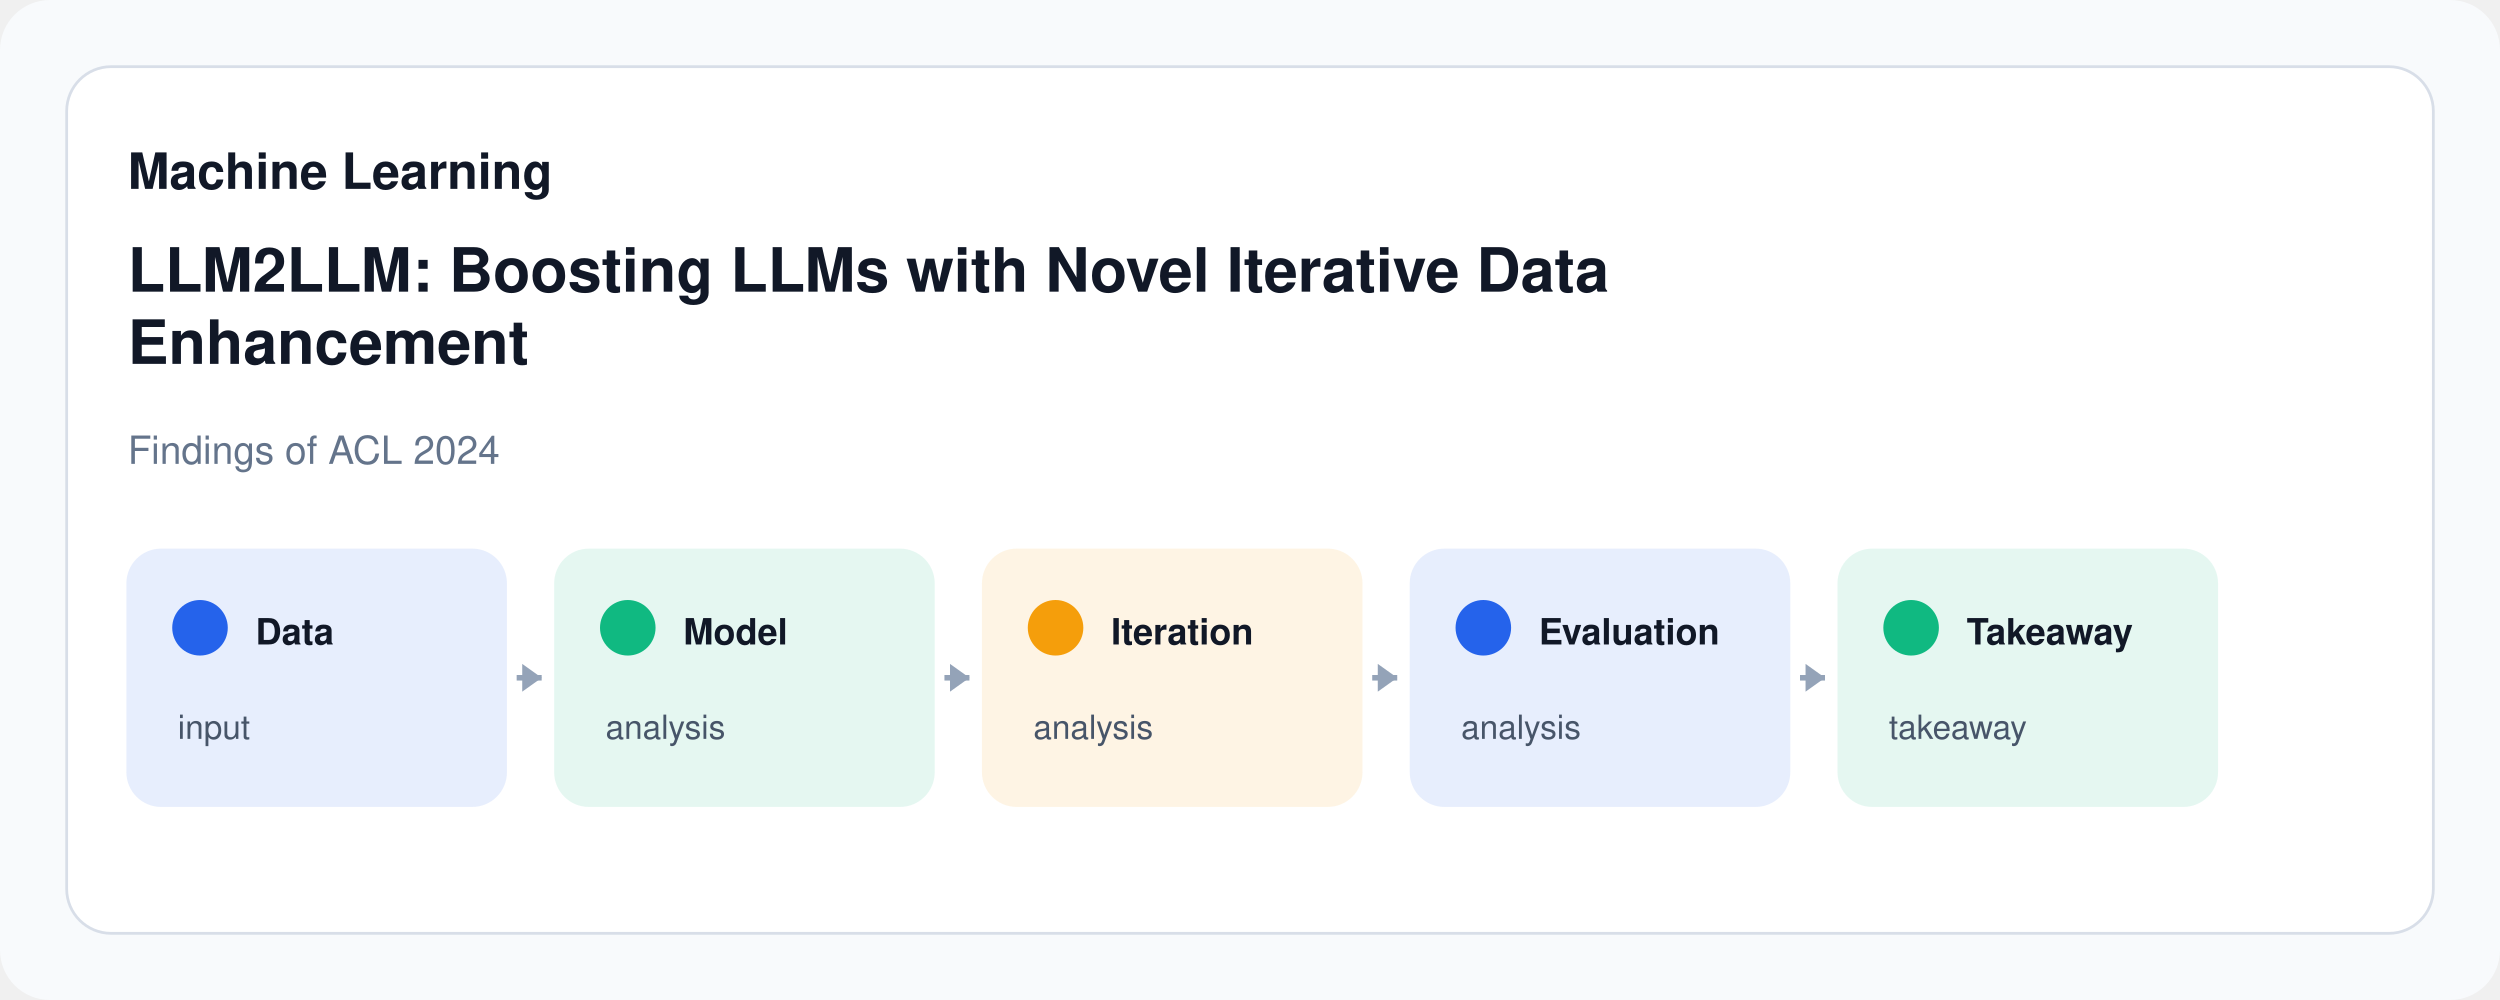
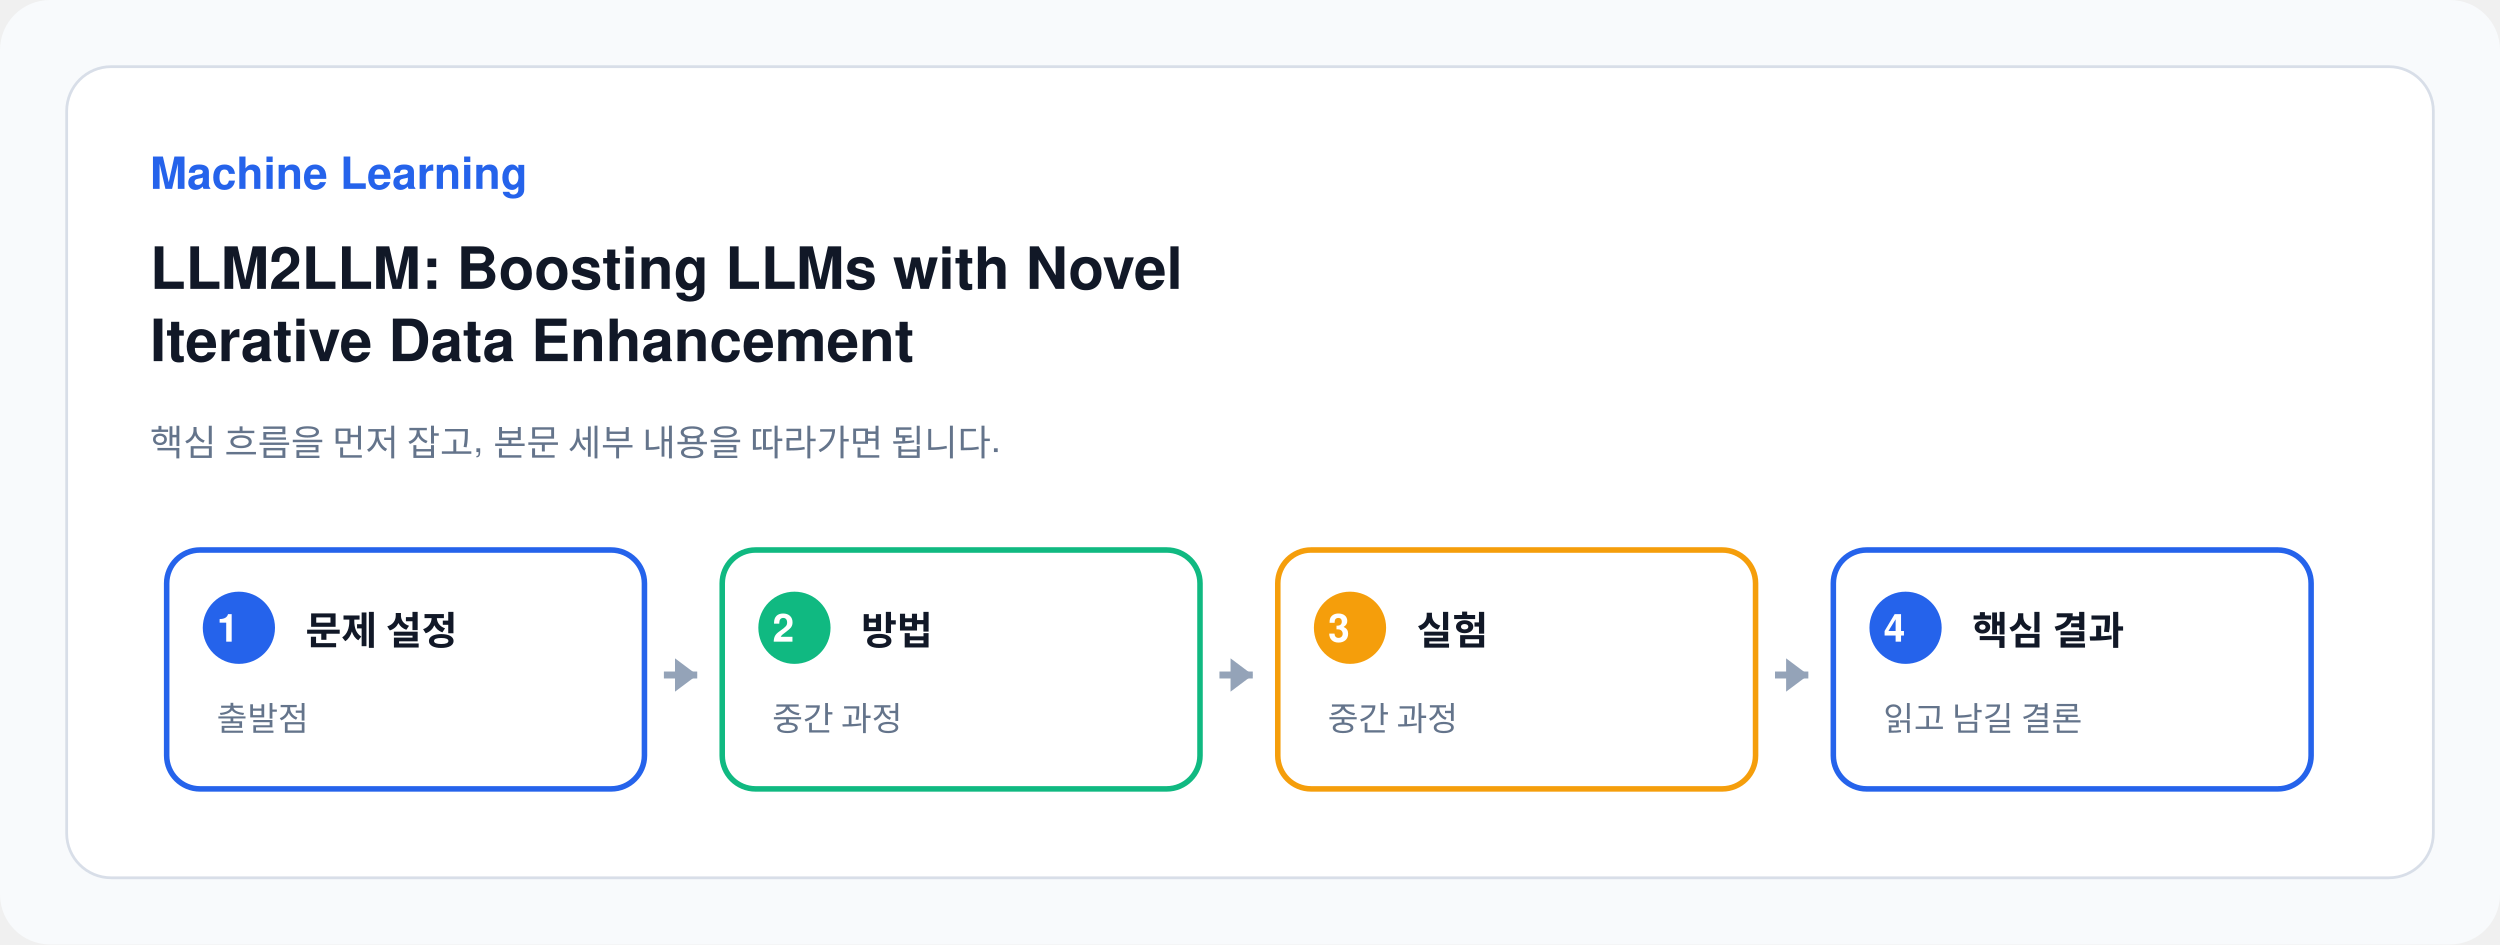
- <svg xmlns="http://www.w3.org/2000/svg" width="900" height="360" viewBox="0 0 900 360" role="img" aria-labelledby="title desc">
-   <rect width="900" height="360" rx="18" fill="#f8fafc" />
-   <rect x="24" y="24" width="852" height="312" rx="16" fill="#ffffff" stroke="#d8dee8" />
-   <text x="46" y="68" font-family="-apple-system, BlinkMacSystemFont, Segoe UI, Helvetica, Arial, sans-serif" font-size="18" font-weight="700" fill="#111827">Machine Learning</text>
-   <text x="46" y="105" font-family="-apple-system, BlinkMacSystemFont, Segoe UI, Helvetica, Arial, sans-serif" font-size="22" font-weight="700" fill="#111827">LLM2LLM: Boosting LLMs with Novel Iterative Data</text>
-   <text x="46" y="131" font-family="-apple-system, BlinkMacSystemFont, Segoe UI, Helvetica, Arial, sans-serif" font-size="22" font-weight="700" fill="#111827">Enhancement</text>
-   <text x="46" y="167" font-family="-apple-system, BlinkMacSystemFont, Segoe UI, Helvetica, Arial, sans-serif" font-size="14" fill="#64748b">Findings of ACL 2024</text>
-   <rect x="46" y="198" width="136" height="92" rx="12" fill="#2563eb" opacity="0.11" stroke="#2563eb" />
-   <circle cx="72" cy="226" r="10" fill="#2563eb" />
-   <text x="92" y="232" font-family="-apple-system, BlinkMacSystemFont, Segoe UI, Helvetica, Arial, sans-serif" font-size="13" font-weight="700" fill="#111827">Data</text>
-   <text x="64" y="266" font-family="-apple-system, BlinkMacSystemFont, Segoe UI, Helvetica, Arial, sans-serif" font-size="12" fill="#475569">input</text>
-   <path d="M186 244 H195" stroke="#94a3b8" stroke-width="2" />
-   <path d="M195 244 l-7 -5 v10 z" fill="#94a3b8" />
-   <rect x="200" y="198" width="136" height="92" rx="12" fill="#10b981" opacity="0.11" stroke="#10b981" />
-   <circle cx="226" cy="226" r="10" fill="#10b981" />
-   <text x="246" y="232" font-family="-apple-system, BlinkMacSystemFont, Segoe UI, Helvetica, Arial, sans-serif" font-size="13" font-weight="700" fill="#111827">Model</text>
-   <text x="218" y="266" font-family="-apple-system, BlinkMacSystemFont, Segoe UI, Helvetica, Arial, sans-serif" font-size="12" fill="#475569">analysis</text>
-   <path d="M340 244 H349" stroke="#94a3b8" stroke-width="2" />
-   <path d="M349 244 l-7 -5 v10 z" fill="#94a3b8" />
-   <rect x="354" y="198" width="136" height="92" rx="12" fill="#f59e0b" opacity="0.11" stroke="#f59e0b" />
-   <circle cx="380" cy="226" r="10" fill="#f59e0b" />
-   <text x="400" y="232" font-family="-apple-system, BlinkMacSystemFont, Segoe UI, Helvetica, Arial, sans-serif" font-size="13" font-weight="700" fill="#111827">Iteration</text>
-   <text x="372" y="266" font-family="-apple-system, BlinkMacSystemFont, Segoe UI, Helvetica, Arial, sans-serif" font-size="12" fill="#475569">analysis</text>
-   <path d="M494 244 H503" stroke="#94a3b8" stroke-width="2" />
-   <path d="M503 244 l-7 -5 v10 z" fill="#94a3b8" />
-   <rect x="508" y="198" width="136" height="92" rx="12" fill="#2563eb" opacity="0.11" stroke="#2563eb" />
-   <circle cx="534" cy="226" r="10" fill="#2563eb" />
-   <text x="554" y="232" font-family="-apple-system, BlinkMacSystemFont, Segoe UI, Helvetica, Arial, sans-serif" font-size="13" font-weight="700" fill="#111827">Evaluation</text>
-   <text x="526" y="266" font-family="-apple-system, BlinkMacSystemFont, Segoe UI, Helvetica, Arial, sans-serif" font-size="12" fill="#475569">analysis</text>
-   <path d="M648 244 H657" stroke="#94a3b8" stroke-width="2" />
-   <path d="M657 244 l-7 -5 v10 z" fill="#94a3b8" />
-   <rect x="662" y="198" width="136" height="92" rx="12" fill="#10b981" opacity="0.11" stroke="#10b981" />
-   <circle cx="688" cy="226" r="10" fill="#10b981" />
-   <text x="708" y="232" font-family="-apple-system, BlinkMacSystemFont, Segoe UI, Helvetica, Arial, sans-serif" font-size="13" font-weight="700" fill="#111827">Takeaway</text>
-   <text x="680" y="266" font-family="-apple-system, BlinkMacSystemFont, Segoe UI, Helvetica, Arial, sans-serif" font-size="12" fill="#475569">takeaway</text>
+ <svg xmlns="http://www.w3.org/2000/svg" width="900" height="340" viewBox="0 0 900 340" role="img" aria-labelledby="title desc">
+   <rect width="900" height="340" rx="18" fill="#f8fafc" />
+   <rect x="24" y="24" width="852" height="292" rx="16" fill="#ffffff" stroke="#d8dee8" />
+   <text x="54" y="68" font-family="-apple-system, BlinkMacSystemFont, Segoe UI, Apple SD Gothic Neo, Noto Sans KR, Helvetica, Arial, sans-serif" font-size="16" font-weight="700" fill="#2563eb">Machine Learning</text>
+   <text x="54" y="104" font-family="-apple-system, BlinkMacSystemFont, Segoe UI, Apple SD Gothic Neo, Noto Sans KR, Helvetica, Arial, sans-serif" font-size="21" font-weight="700" fill="#111827">LLM2LLM: Boosting LLMs with Novel</text>
+   <text x="54" y="130" font-family="-apple-system, BlinkMacSystemFont, Segoe UI, Apple SD Gothic Neo, Noto Sans KR, Helvetica, Arial, sans-serif" font-size="21" font-weight="700" fill="#111827">Iterative Data Enhancement</text>
+   <text x="54" y="164" font-family="-apple-system, BlinkMacSystemFont, Segoe UI, Apple SD Gothic Neo, Noto Sans KR, Helvetica, Arial, sans-serif" font-size="13" fill="#64748b">핵심 흐름을 먼저 잡고, 본문 세부 내용을 따라가면 됩니다.</text>
+   <rect x="60" y="198" width="172" height="86" rx="12" fill="#ffffff" stroke="#2563eb" stroke-width="2" />
+   <circle cx="86" cy="226" r="13" fill="#2563eb" />
+   <text x="82" y="231" text-anchor="middle" font-family="-apple-system, BlinkMacSystemFont, Segoe UI, Helvetica, Arial, sans-serif" font-size="14" font-weight="700" fill="#ffffff">1</text>
+   <text x="110" y="232" font-family="-apple-system, BlinkMacSystemFont, Segoe UI, Apple SD Gothic Neo, Noto Sans KR, Helvetica, Arial, sans-serif" font-size="14" font-weight="700" fill="#111827">문제 설정</text>
+   <text x="78" y="263" font-family="-apple-system, BlinkMacSystemFont, Segoe UI, Apple SD Gothic Neo, Noto Sans KR, Helvetica, Arial, sans-serif" font-size="12" fill="#64748b">출발점</text>
+   <path d="M239 243 H251" stroke="#94a3b8" stroke-width="2.5" />
+   <path d="M251 243 l-8 -6 v12 z" fill="#94a3b8" />
+   <rect x="260" y="198" width="172" height="86" rx="12" fill="#ffffff" stroke="#10b981" stroke-width="2" />
+   <circle cx="286" cy="226" r="13" fill="#10b981" />
+   <text x="282" y="231" text-anchor="middle" font-family="-apple-system, BlinkMacSystemFont, Segoe UI, Helvetica, Arial, sans-serif" font-size="14" font-weight="700" fill="#ffffff">2</text>
+   <text x="310" y="232" font-family="-apple-system, BlinkMacSystemFont, Segoe UI, Apple SD Gothic Neo, Noto Sans KR, Helvetica, Arial, sans-serif" font-size="14" font-weight="700" fill="#111827">방법</text>
+   <text x="278" y="263" font-family="-apple-system, BlinkMacSystemFont, Segoe UI, Apple SD Gothic Neo, Noto Sans KR, Helvetica, Arial, sans-serif" font-size="12" fill="#64748b">중간 과정</text>
+   <path d="M439 243 H451" stroke="#94a3b8" stroke-width="2.5" />
+   <path d="M451 243 l-8 -6 v12 z" fill="#94a3b8" />
+   <rect x="460" y="198" width="172" height="86" rx="12" fill="#ffffff" stroke="#f59e0b" stroke-width="2" />
+   <circle cx="486" cy="226" r="13" fill="#f59e0b" />
+   <text x="482" y="231" text-anchor="middle" font-family="-apple-system, BlinkMacSystemFont, Segoe UI, Helvetica, Arial, sans-serif" font-size="14" font-weight="700" fill="#ffffff">3</text>
+   <text x="510" y="232" font-family="-apple-system, BlinkMacSystemFont, Segoe UI, Apple SD Gothic Neo, Noto Sans KR, Helvetica, Arial, sans-serif" font-size="14" font-weight="700" fill="#111827">실험</text>
+   <text x="478" y="263" font-family="-apple-system, BlinkMacSystemFont, Segoe UI, Apple SD Gothic Neo, Noto Sans KR, Helvetica, Arial, sans-serif" font-size="12" fill="#64748b">중간 과정</text>
+   <path d="M639 243 H651" stroke="#94a3b8" stroke-width="2.5" />
+   <path d="M651 243 l-8 -6 v12 z" fill="#94a3b8" />
+   <rect x="660" y="198" width="172" height="86" rx="12" fill="#ffffff" stroke="#2563eb" stroke-width="2" />
+   <circle cx="686" cy="226" r="13" fill="#2563eb" />
+   <text x="682" y="231" text-anchor="middle" font-family="-apple-system, BlinkMacSystemFont, Segoe UI, Helvetica, Arial, sans-serif" font-size="14" font-weight="700" fill="#ffffff">4</text>
+   <text x="710" y="232" font-family="-apple-system, BlinkMacSystemFont, Segoe UI, Apple SD Gothic Neo, Noto Sans KR, Helvetica, Arial, sans-serif" font-size="14" font-weight="700" fill="#111827">핵심 결과</text>
+   <text x="678" y="263" font-family="-apple-system, BlinkMacSystemFont, Segoe UI, Apple SD Gothic Neo, Noto Sans KR, Helvetica, Arial, sans-serif" font-size="12" fill="#64748b">읽고 남길 결론</text>
</svg>
